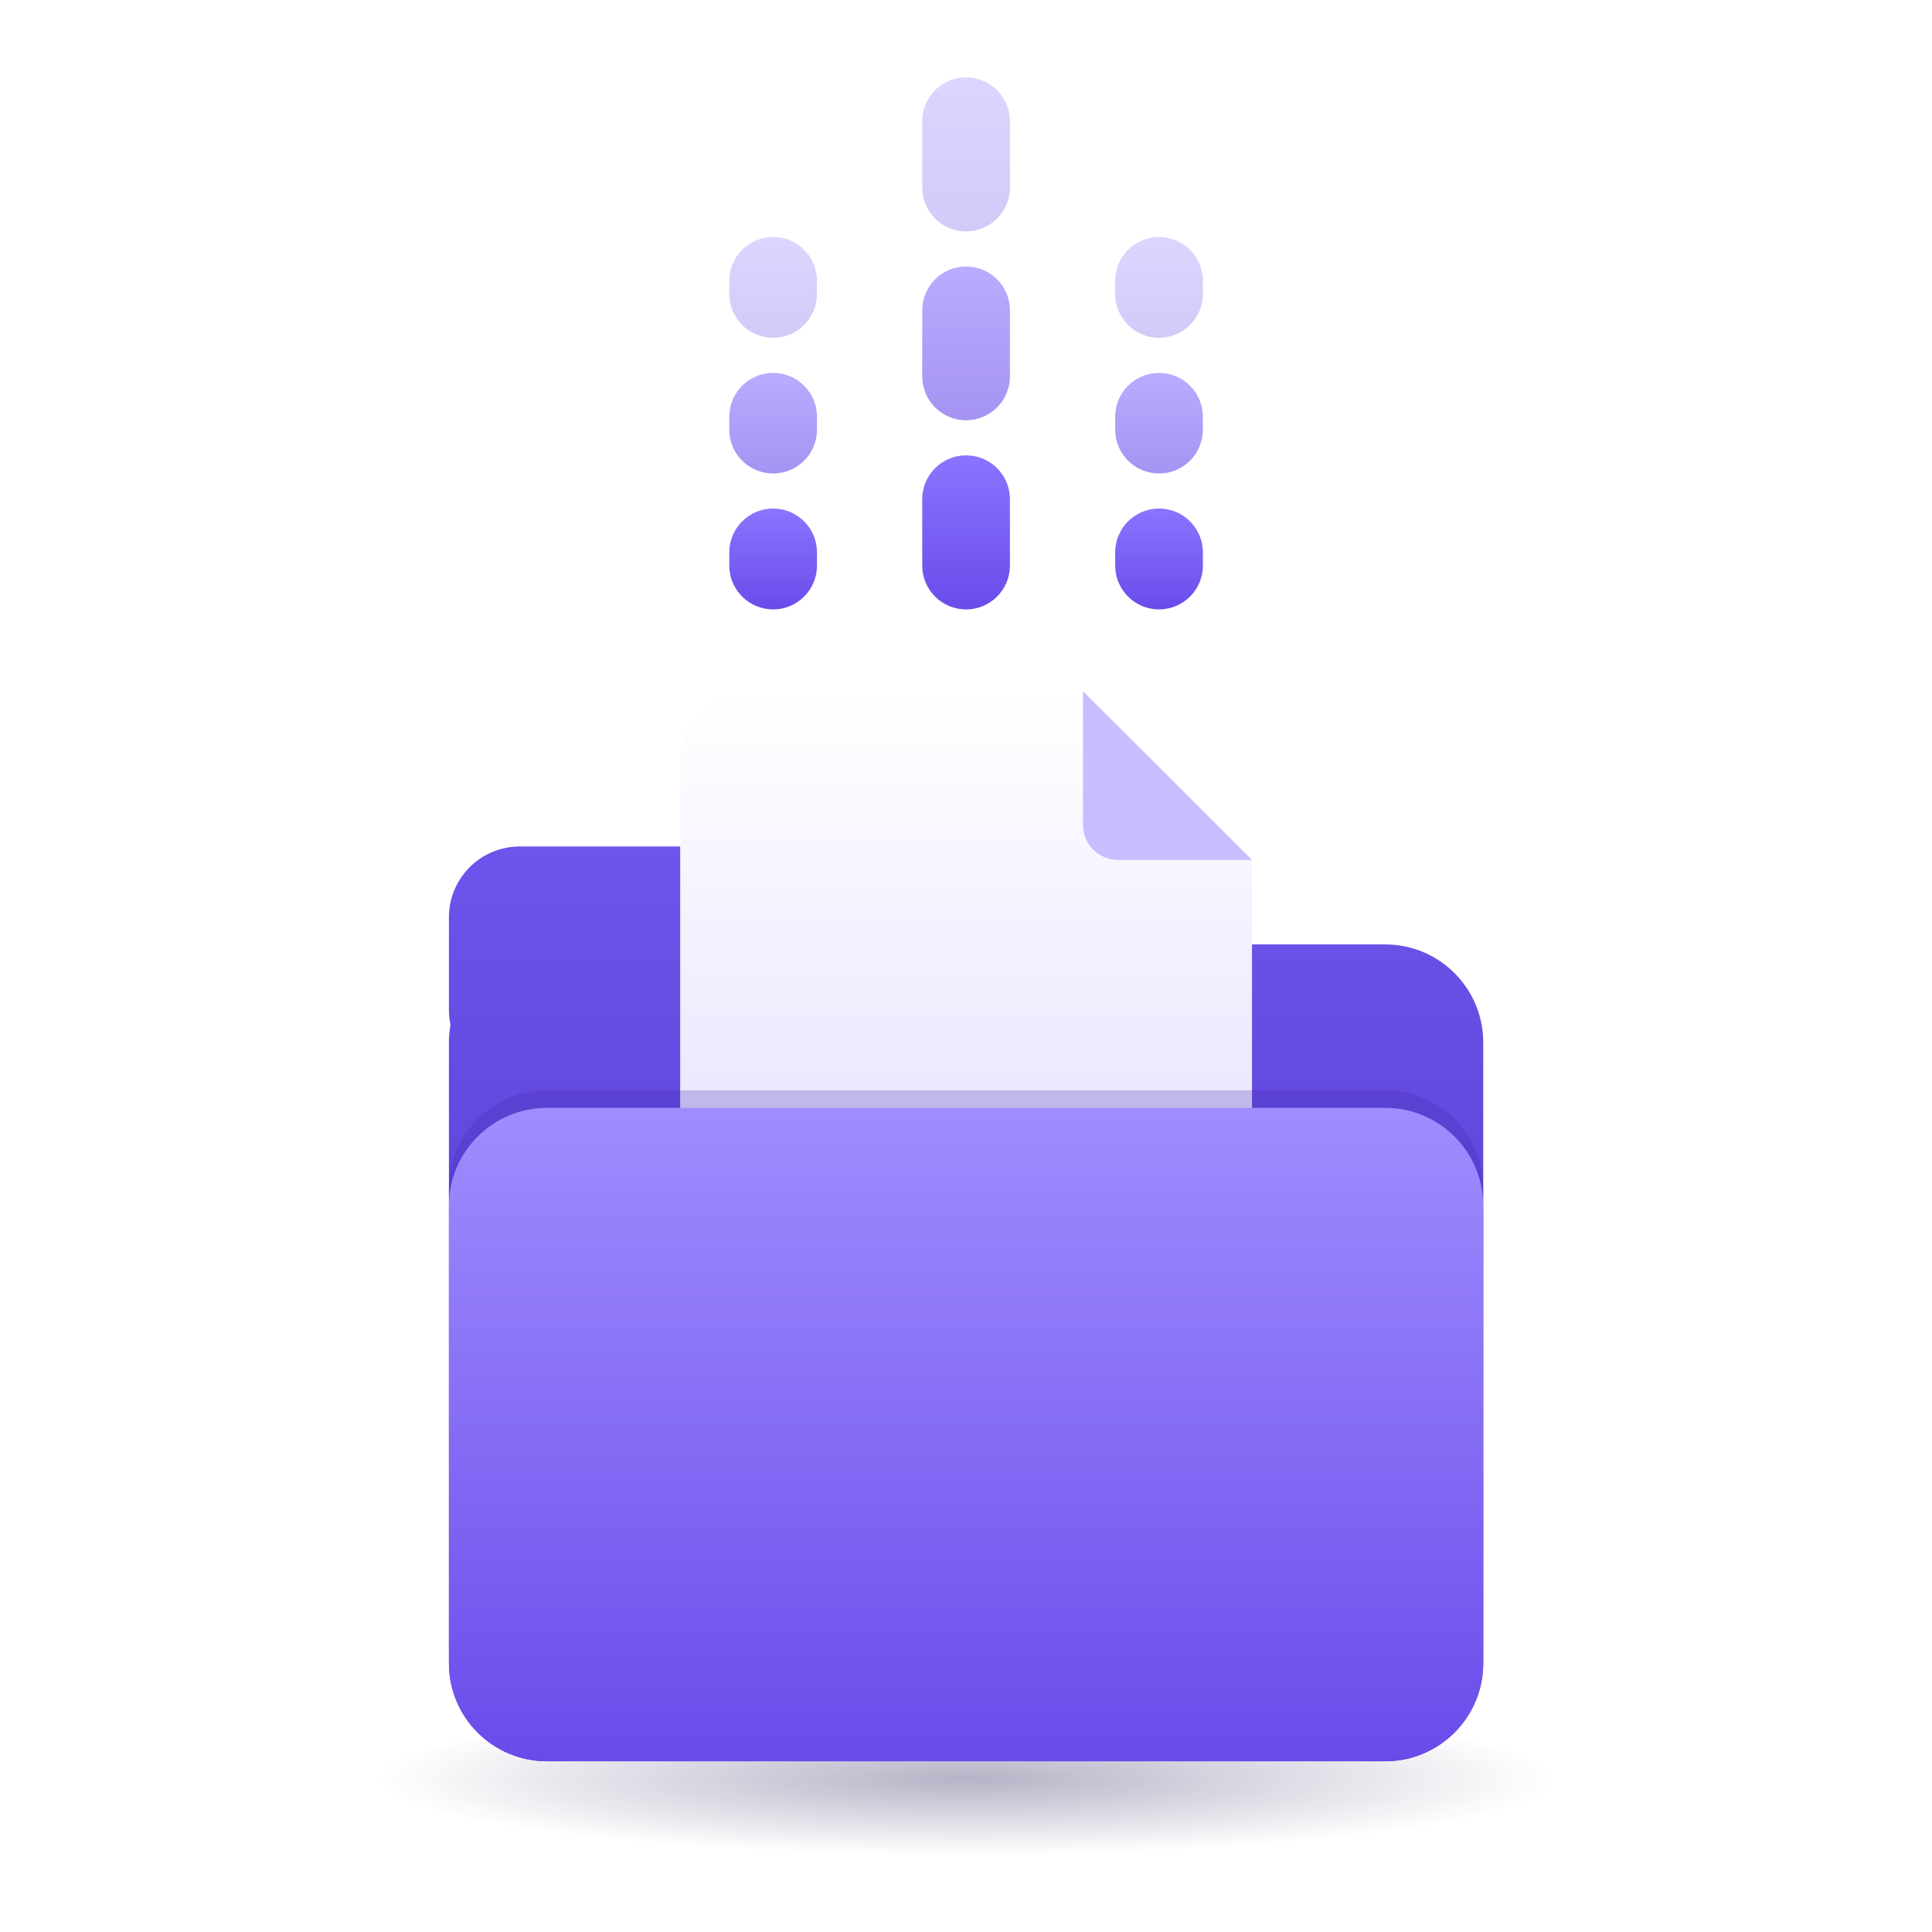
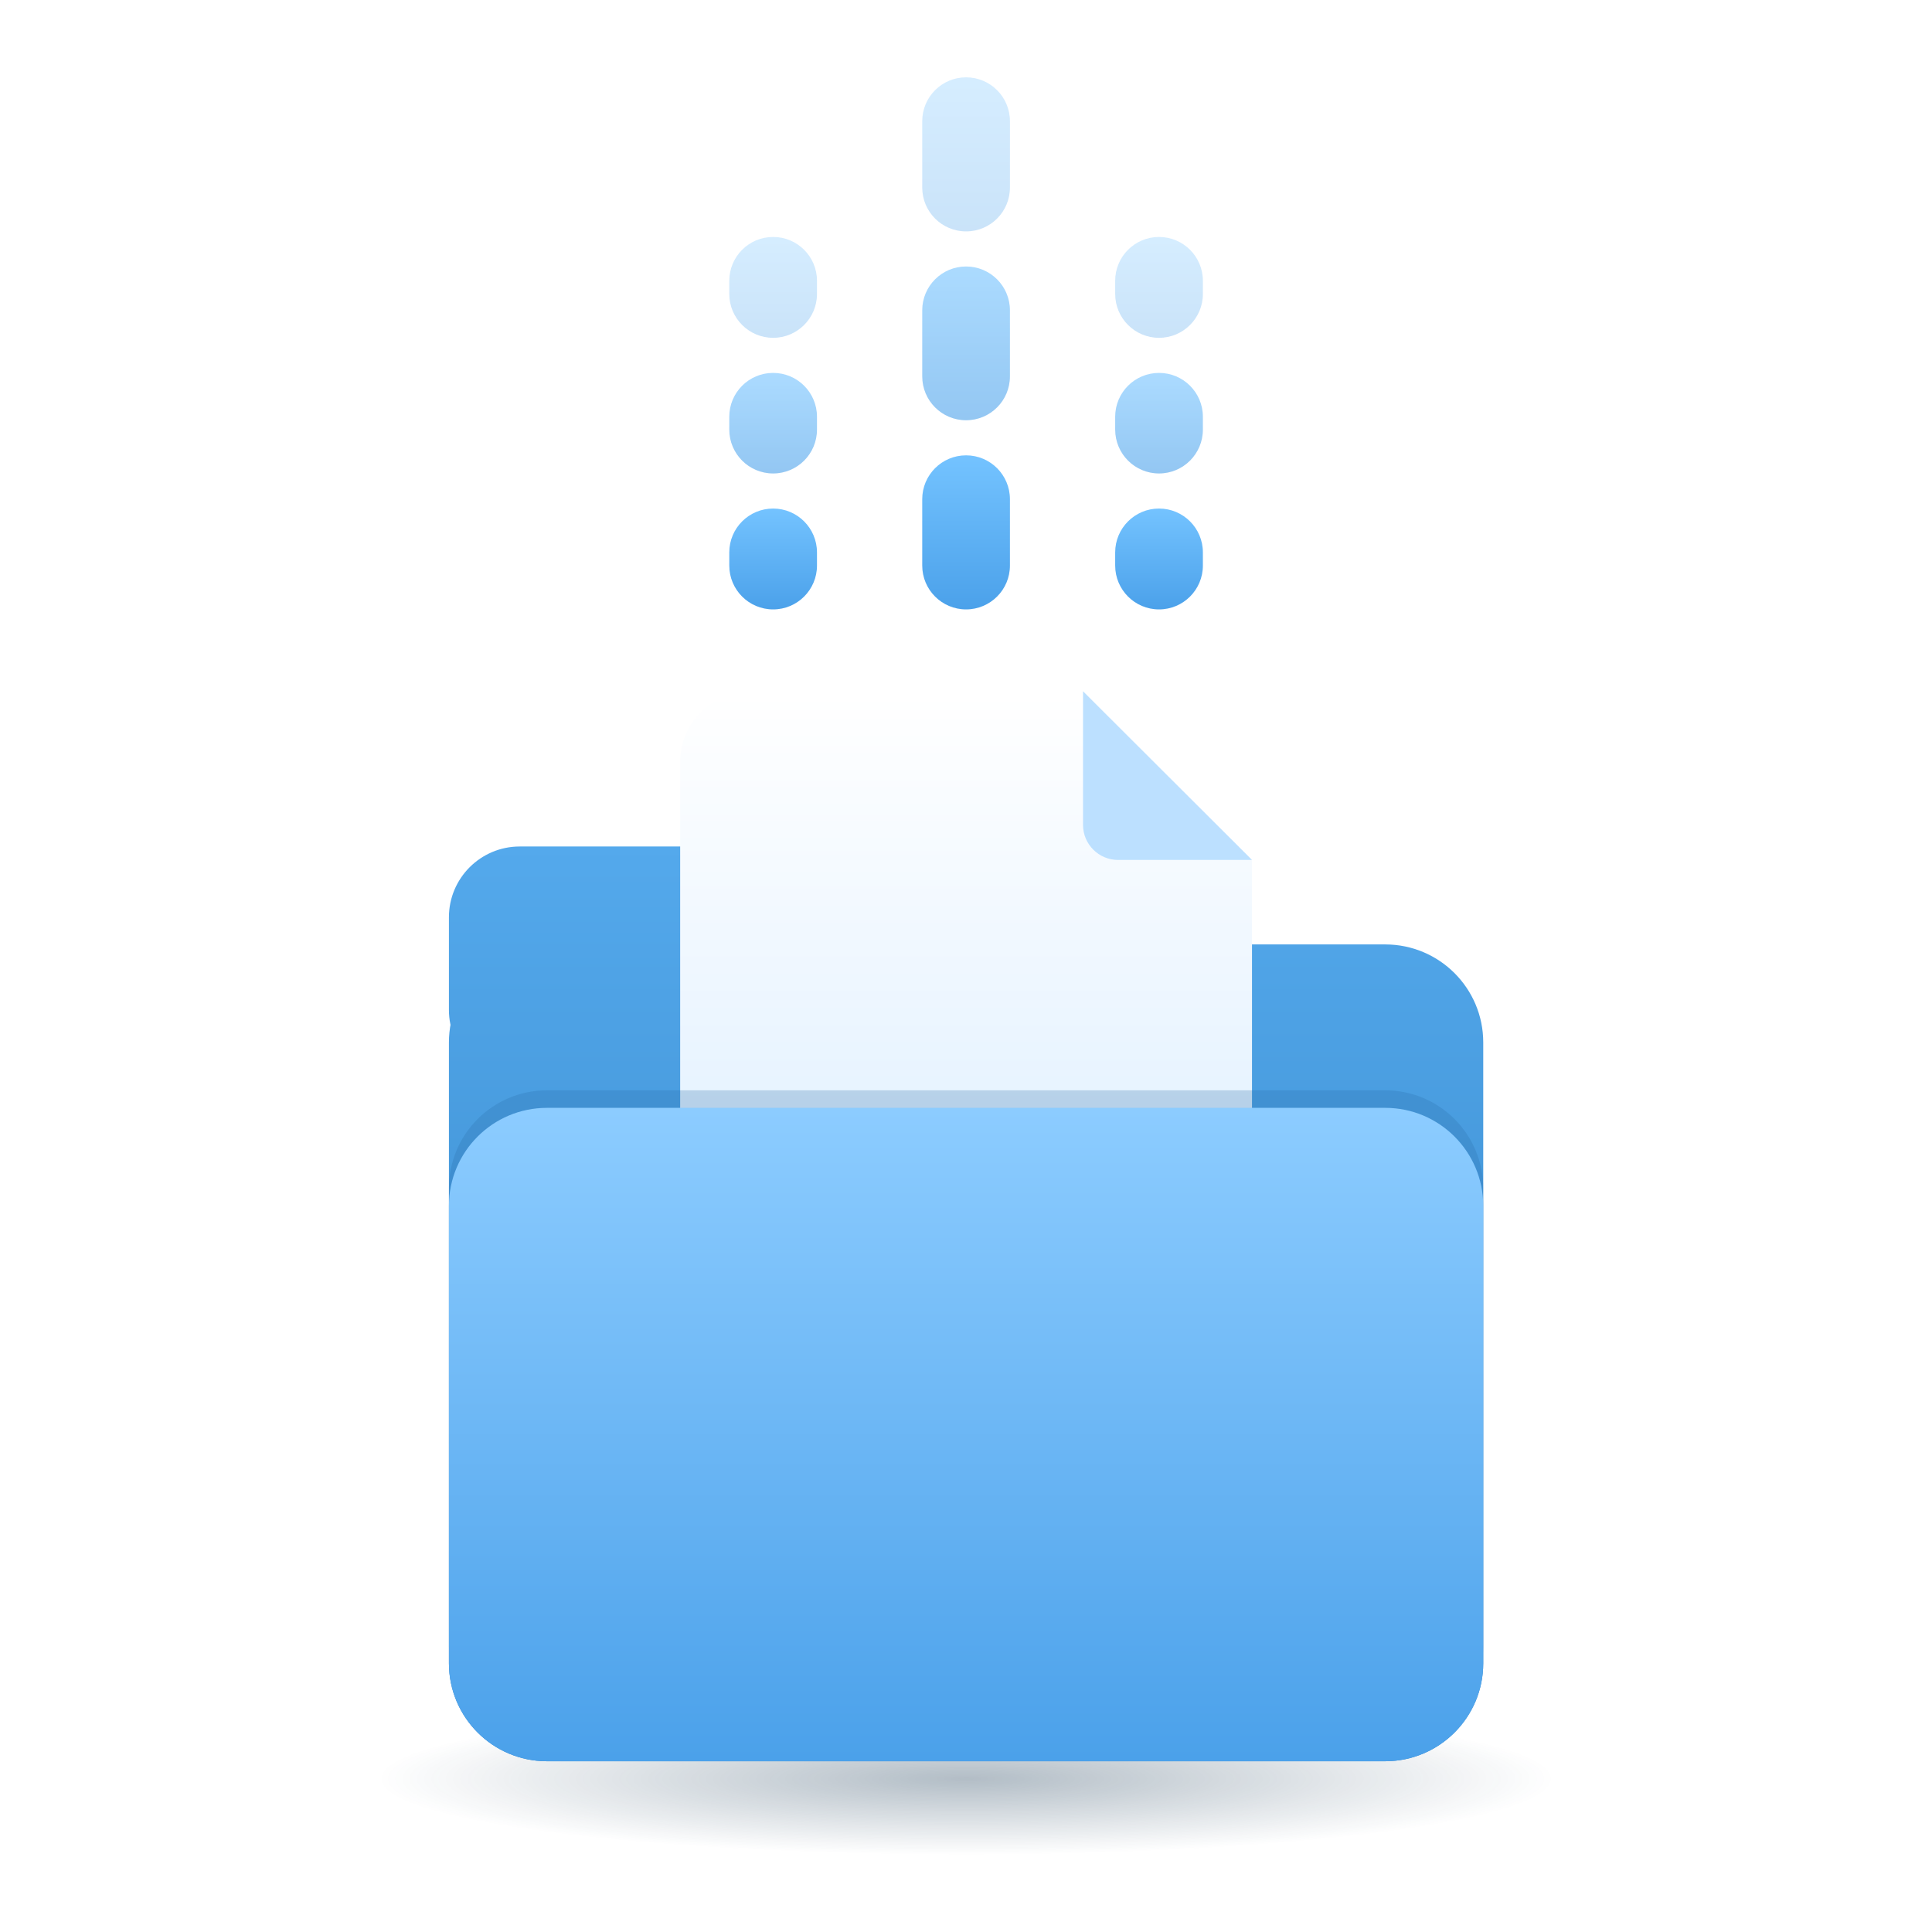
<svg xmlns="http://www.w3.org/2000/svg" width="1024" height="1024" viewBox="0 0 1024 1024">
  <defs>
    <linearGradient id="back" x1="0" y1="0" x2="0" y2="1">
-       <stop offset="0" stop-color="#6E54EC" />
-       <stop offset="1" stop-color="#4B30C2" />
+       <stop offset="0" stop-color="#54A9EC" />
+       <stop offset="1" stop-color="#3080C2" />
    </linearGradient>
    <linearGradient id="file" x1="0" y1="0" x2="0" y2="1">
      <stop offset="0" stop-color="#FFFFFF" />
-       <stop offset="1" stop-color="#E4DCFF" />
+       <stop offset="1" stop-color="#DCEEFF" />
    </linearGradient>
    <linearGradient id="front" x1="0" y1="0" x2="0" y2="1">
-       <stop offset="0" stop-color="#A08CFF" />
-       <stop offset="1" stop-color="#6A4BEA" />
+       <stop offset="0" stop-color="#8CCCFF" />
+       <stop offset="1" stop-color="#4BA1EA" />
    </linearGradient>
    <linearGradient id="streak" x1="0" y1="0" x2="0" y2="1">
-       <stop offset="0" stop-color="#8B74FF" />
-       <stop offset="1" stop-color="#6A4BEA" />
+       <stop offset="0" stop-color="#74C3FF" />
+       <stop offset="1" stop-color="#4BA1EA" />
    </linearGradient>
    <radialGradient id="shadow" cx="0.5" cy="0.5" r="0.5">
-       <stop offset="0" stop-color="#1A0F4D" stop-opacity="0.32" />
-       <stop offset="1" stop-color="#1A0F4D" stop-opacity="0" />
+       <stop offset="0" stop-color="#0F314D" stop-opacity="0.32" />
+       <stop offset="1" stop-color="#0F314D" stop-opacity="0" />
    </radialGradient>
  </defs>
  <g transform="translate(-281.3 -306.1) scale(1.5495)">
    <ellipse cx="512" cy="806" rx="200" ry="26" fill="url(#shadow)" />
    <path d="M446.0 278.6H446.0A15.0 15.0 0 0 1 461.0 293.6V298.1A15.0 15.0 0 0 1 446.0 313.1H446.0A15.0 15.0 0 0 1 431.0 298.1V293.6A15.0 15.0 0 0 1 446.0 278.6Z" fill="url(#streak)" opacity="0.3" />
    <path d="M512.0 224.0H512.0A15.0 15.0 0 0 1 527.0 239.0V261.7A15.0 15.0 0 0 1 512.0 276.7H512.0A15.0 15.0 0 0 1 497.0 261.7V239.0A15.0 15.0 0 0 1 512.0 224.0Z" fill="url(#streak)" opacity="0.3" />
    <path d="M578.0 278.6H578.0A15.0 15.0 0 0 1 593.0 293.6V298.1A15.0 15.0 0 0 1 578.0 313.1H578.0A15.0 15.0 0 0 1 563.0 298.1V293.6A15.0 15.0 0 0 1 578.0 278.6Z" fill="url(#streak)" opacity="0.3" />
    <path d="M446.0 325.1H446.0A15.0 15.0 0 0 1 461.0 340.1V344.5A15.0 15.0 0 0 1 446.0 359.5H446.0A15.0 15.0 0 0 1 431.0 344.5V340.1A15.0 15.0 0 0 1 446.0 325.1Z" fill="url(#streak)" opacity="0.6" />
    <path d="M512.0 288.7H512.0A15.0 15.0 0 0 1 527.0 303.7V326.3A15.0 15.0 0 0 1 512.0 341.3H512.0A15.0 15.0 0 0 1 497.0 326.3V303.7A15.0 15.0 0 0 1 512.0 288.7Z" fill="url(#streak)" opacity="0.6" />
    <path d="M578.0 325.1H578.0A15.0 15.0 0 0 1 593.0 340.1V344.5A15.0 15.0 0 0 1 578.0 359.5H578.0A15.0 15.0 0 0 1 563.0 344.5V340.1A15.0 15.0 0 0 1 578.0 325.1Z" fill="url(#streak)" opacity="0.6" />
    <path d="M446.0 371.5H446.0A15.0 15.0 0 0 1 461.0 386.5V391.0A15.0 15.0 0 0 1 446.0 406.0H446.0A15.0 15.0 0 0 1 431.0 391.0V386.5A15.0 15.0 0 0 1 446.0 371.5Z" fill="url(#streak)" opacity="1" />
    <path d="M512.0 353.3H512.0A15.0 15.0 0 0 1 527.0 368.3V391.0A15.0 15.0 0 0 1 512.0 406.0H512.0A15.0 15.0 0 0 1 497.0 391.0V368.3A15.0 15.0 0 0 1 512.0 353.3Z" fill="url(#streak)" opacity="1" />
    <path d="M578.0 371.5H578.0A15.0 15.0 0 0 1 593.0 386.5V391.0A15.0 15.0 0 0 1 578.0 406.0H578.0A15.0 15.0 0 0 1 563.0 391.0V386.5A15.0 15.0 0 0 1 578.0 371.5Z" fill="url(#streak)" opacity="1" />
    <path d="M359.3 487.1H459.8A24.214 24.214 0 0 1 484.1 511.3V543.0A24.214 24.214 0 0 1 459.8 567.2H359.3A24.214 24.214 0 0 1 335.1 543.0V511.3A24.214 24.214 0 0 1 359.3 487.1ZM368.6 520.6H655.4A33.527 33.527 0 0 1 688.9 554.1V766.5A33.527 33.527 0 0 1 655.4 800.0H368.6A33.527 33.527 0 0 1 335.1 766.5V554.1A33.527 33.527 0 0 1 368.6 520.6Z" fill="url(#back)" />
    <path d="M438.4 434.0H552.0L609.8 491.7V614.7A24.214 24.214 0 0 1 585.6 638.9H438.4A24.214 24.214 0 0 1 414.2 614.7V458.2A24.214 24.214 0 0 1 438.4 434.0Z" fill="url(#file)" />
-     <path d="M552.0 434.0V479.7A12 12 0 0 0 564.0 491.7H609.8Z" fill="#C9BCFF" />
-     <path d="M368.6 576.5H655.4A33.527 33.527 0 0 1 688.9 610.0V766.5A33.527 33.527 0 0 1 655.4 800.0H368.6A33.527 33.527 0 0 1 335.1 766.5V610.0A33.527 33.527 0 0 1 368.6 576.5Z" fill="#3E26A8" opacity="0.25" transform="translate(0 -6)" />
+     <path d="M552.0 434.0V479.7A12 12 0 0 0 564.0 491.7H609.8Z" fill="#BCE0FF" />
+     <path d="M368.6 576.5H655.4A33.527 33.527 0 0 1 688.9 610.0V766.5A33.527 33.527 0 0 1 655.4 800.0H368.6A33.527 33.527 0 0 1 335.1 766.5V610.0A33.527 33.527 0 0 1 368.6 576.5Z" fill="#266DA8" opacity="0.25" transform="translate(0 -6)" />
    <path d="M368.6 576.5H655.4A33.527 33.527 0 0 1 688.9 610.0V766.5A33.527 33.527 0 0 1 655.4 800.0H368.6A33.527 33.527 0 0 1 335.1 766.5V610.0A33.527 33.527 0 0 1 368.6 576.5Z" fill="url(#front)" />
  </g>
</svg>
